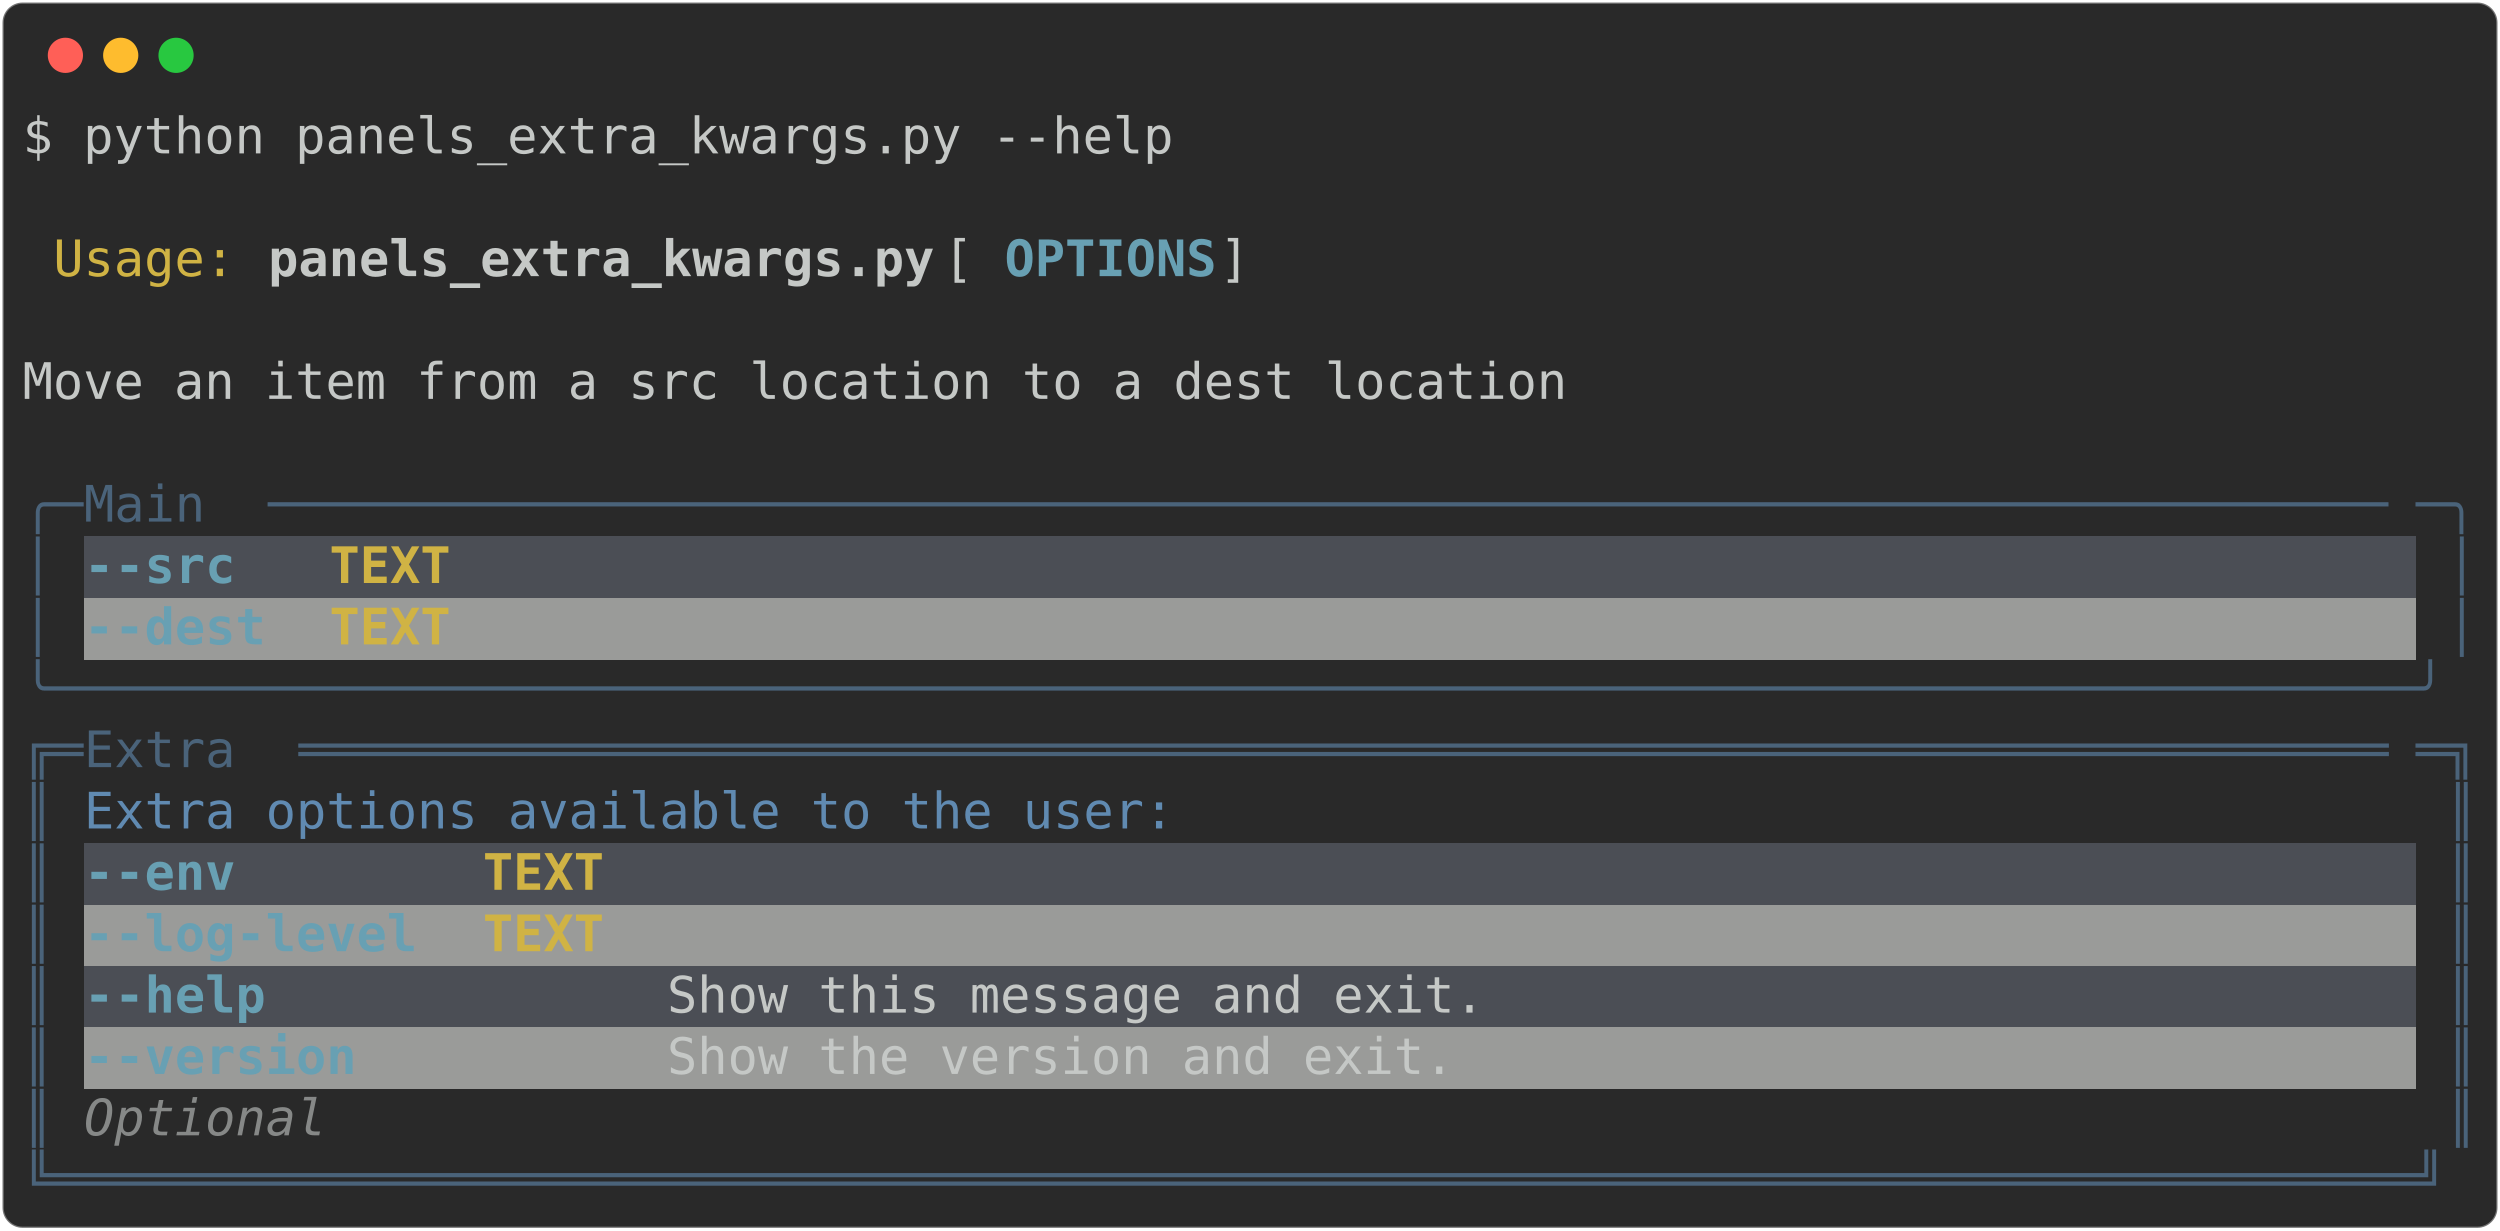
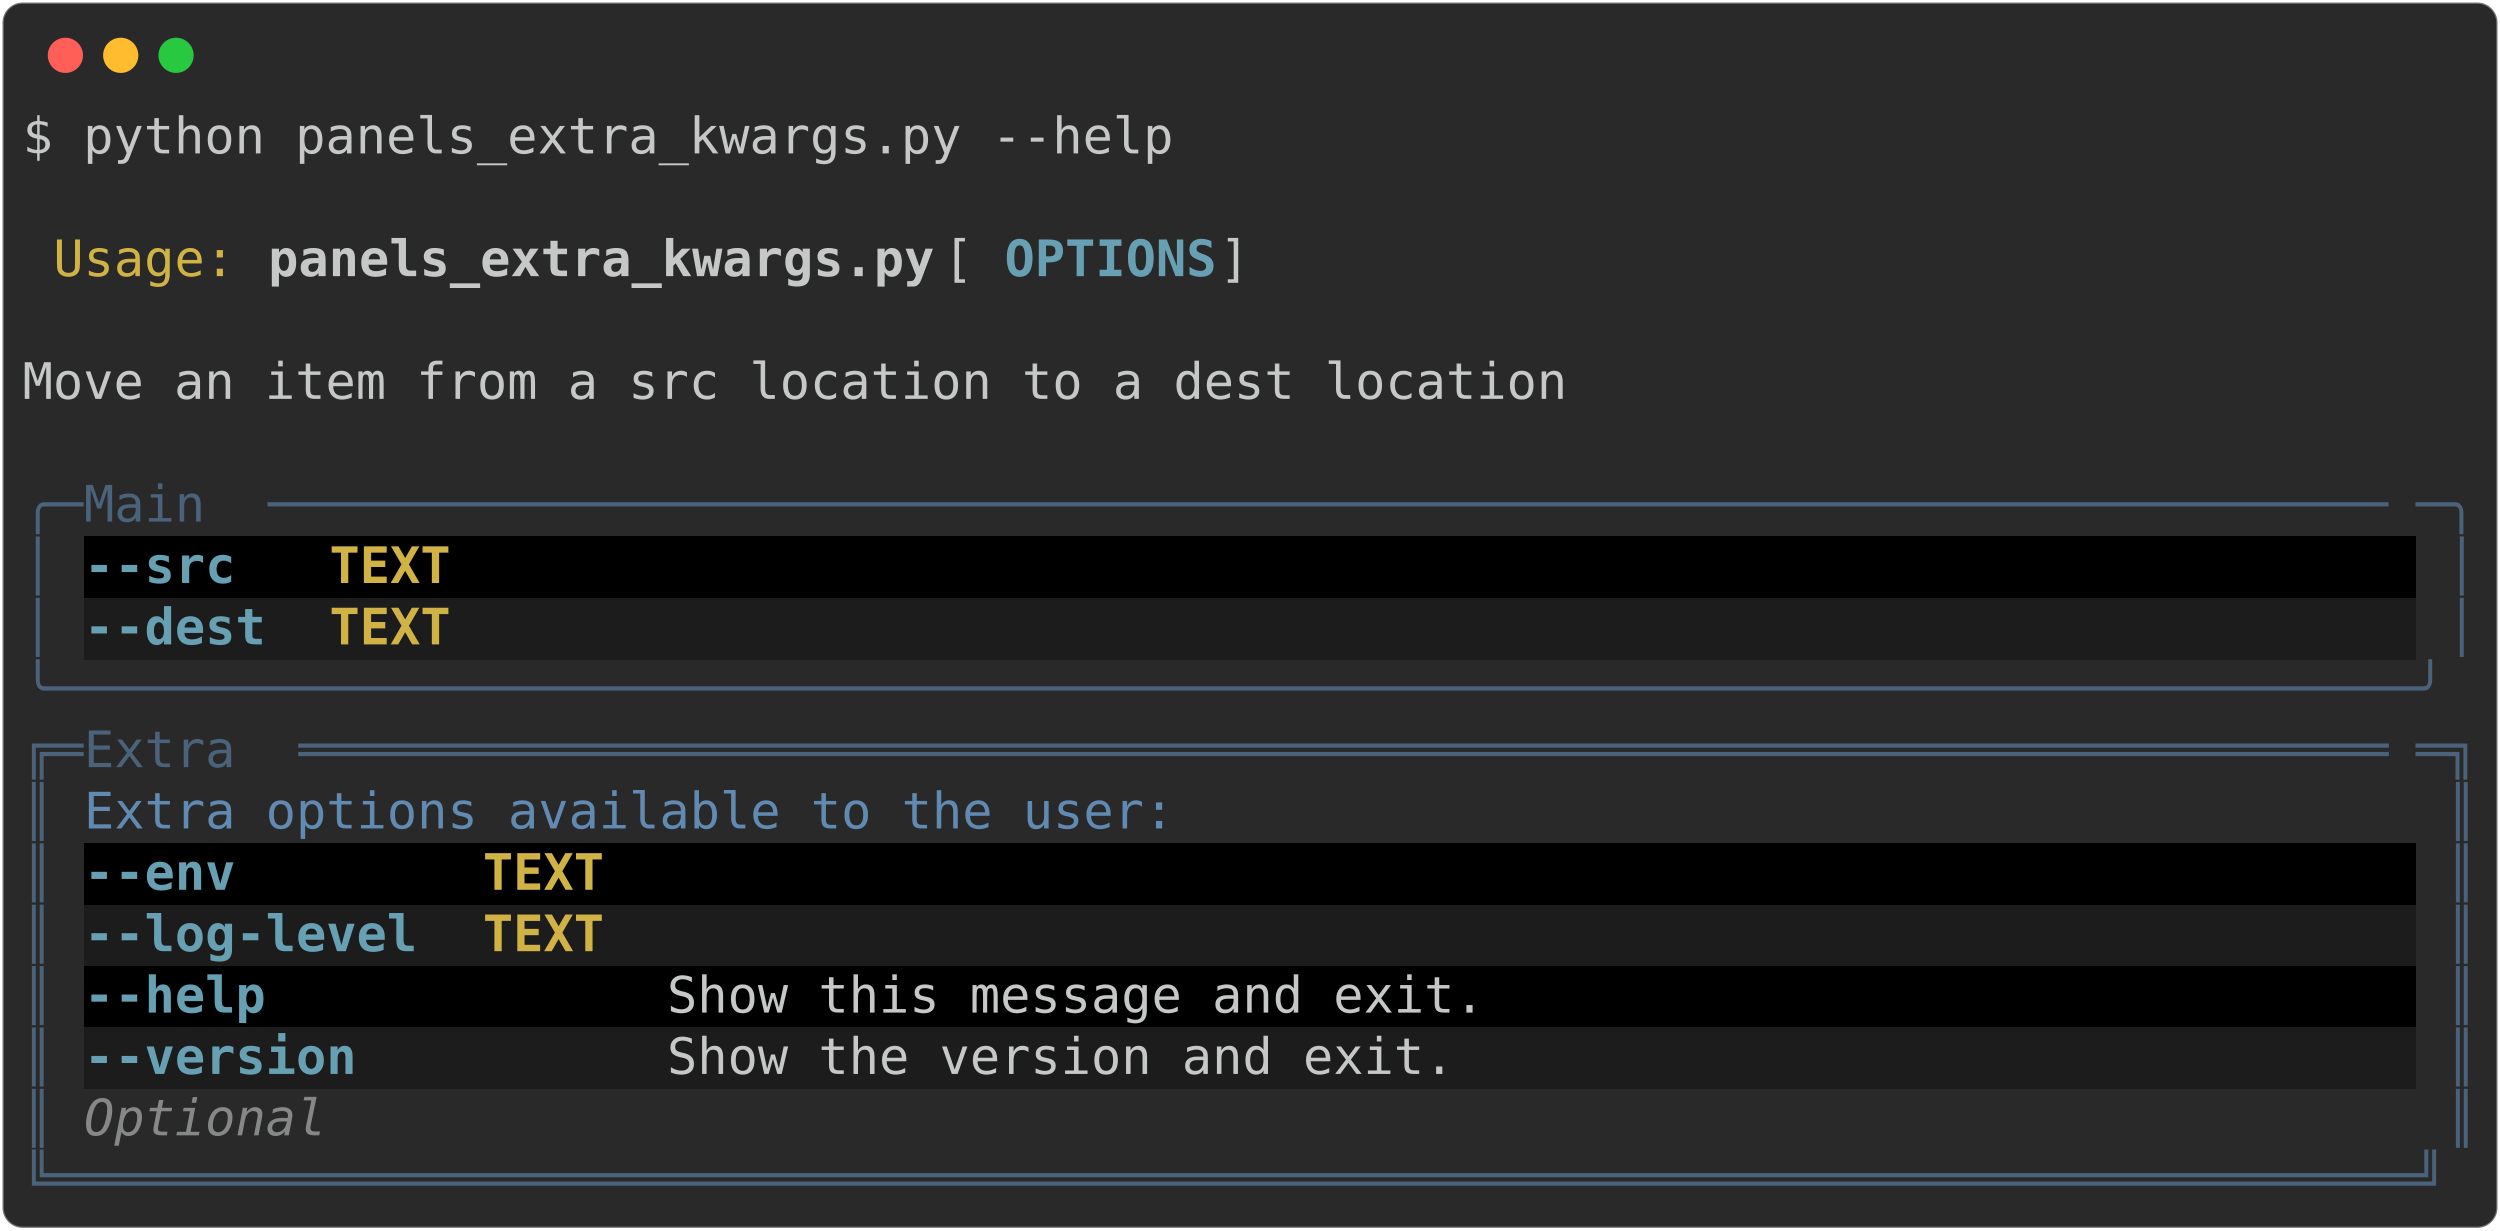
<svg xmlns="http://www.w3.org/2000/svg" class="rich-terminal" viewBox="0 0 994 489.2">
  <style>

    @font-face {
        font-family: "Fira Code";
        src: local("FiraCode-Regular"),
                url("https://cdnjs.cloudflare.com/ajax/libs/firacode/6.2.0/woff2/FiraCode-Regular.woff2") format("woff2"),
                url("https://cdnjs.cloudflare.com/ajax/libs/firacode/6.2.0/woff/FiraCode-Regular.woff") format("woff");
        font-style: normal;
        font-weight: 400;
    }
    @font-face {
        font-family: "Fira Code";
        src: local("FiraCode-Bold"),
                url("https://cdnjs.cloudflare.com/ajax/libs/firacode/6.2.0/woff2/FiraCode-Bold.woff2") format("woff2"),
                url("https://cdnjs.cloudflare.com/ajax/libs/firacode/6.2.0/woff/FiraCode-Bold.woff") format("woff");
        font-style: bold;
        font-weight: 700;
    }

-     .terminal-3445285855-matrix {
+     .terminal-22612574-matrix {
        font-family: Fira Code, monospace;
        font-size: 20px;
        line-height: 24.4px;
        font-variant-east-asian: full-width;
    }

-     .terminal-3445285855-title {
+     .terminal-22612574-title {
        font-size: 18px;
        font-weight: bold;
        font-family: arial;
    }

-     .terminal-3445285855-r1 { fill: #c5c8c6 }
- .terminal-3445285855-r2 { fill: #d0b344 }
- .terminal-3445285855-r3 { fill: #c5c8c6;font-weight: bold }
- .terminal-3445285855-r4 { fill: #68a0b3;font-weight: bold }
- .terminal-3445285855-r5 { fill: #4a637a }
- .terminal-3445285855-r6 { fill: #d0b344;font-weight: bold }
- .terminal-3445285855-r7 { fill: #608ab1 }
- .terminal-3445285855-r8 { fill: #868887;font-style: italic; }
+     .terminal-22612574-r1 { fill: #c5c8c6 }
+ .terminal-22612574-r2 { fill: #d0b344 }
+ .terminal-22612574-r3 { fill: #c5c8c6;font-weight: bold }
+ .terminal-22612574-r4 { fill: #68a0b3;font-weight: bold }
+ .terminal-22612574-r5 { fill: #4a637a }
+ .terminal-22612574-r6 { fill: #d0b344;font-weight: bold }
+ .terminal-22612574-r7 { fill: #608ab1 }
+ .terminal-22612574-r8 { fill: #868887;font-style: italic; }
    </style>
  <defs>
-     <clipPath id="terminal-3445285855-clip-terminal">
+     <clipPath id="terminal-22612574-clip-terminal">
      <rect x="0" y="0" width="975.0" height="438.2" />
    </clipPath>
-     <clipPath id="terminal-3445285855-line-0">
+     <clipPath id="terminal-22612574-line-0">
      <rect x="0" y="1.5" width="976" height="24.65" />
    </clipPath>
-     <clipPath id="terminal-3445285855-line-1">
+     <clipPath id="terminal-22612574-line-1">
      <rect x="0" y="25.9" width="976" height="24.65" />
    </clipPath>
-     <clipPath id="terminal-3445285855-line-2">
+     <clipPath id="terminal-22612574-line-2">
      <rect x="0" y="50.3" width="976" height="24.65" />
    </clipPath>
-     <clipPath id="terminal-3445285855-line-3">
+     <clipPath id="terminal-22612574-line-3">
      <rect x="0" y="74.7" width="976" height="24.65" />
    </clipPath>
-     <clipPath id="terminal-3445285855-line-4">
+     <clipPath id="terminal-22612574-line-4">
      <rect x="0" y="99.1" width="976" height="24.65" />
    </clipPath>
-     <clipPath id="terminal-3445285855-line-5">
+     <clipPath id="terminal-22612574-line-5">
      <rect x="0" y="123.5" width="976" height="24.65" />
    </clipPath>
-     <clipPath id="terminal-3445285855-line-6">
+     <clipPath id="terminal-22612574-line-6">
      <rect x="0" y="147.9" width="976" height="24.65" />
    </clipPath>
-     <clipPath id="terminal-3445285855-line-7">
+     <clipPath id="terminal-22612574-line-7">
      <rect x="0" y="172.3" width="976" height="24.65" />
    </clipPath>
-     <clipPath id="terminal-3445285855-line-8">
+     <clipPath id="terminal-22612574-line-8">
      <rect x="0" y="196.7" width="976" height="24.65" />
    </clipPath>
-     <clipPath id="terminal-3445285855-line-9">
+     <clipPath id="terminal-22612574-line-9">
      <rect x="0" y="221.1" width="976" height="24.65" />
    </clipPath>
-     <clipPath id="terminal-3445285855-line-10">
+     <clipPath id="terminal-22612574-line-10">
      <rect x="0" y="245.5" width="976" height="24.65" />
    </clipPath>
-     <clipPath id="terminal-3445285855-line-11">
+     <clipPath id="terminal-22612574-line-11">
      <rect x="0" y="269.9" width="976" height="24.65" />
    </clipPath>
-     <clipPath id="terminal-3445285855-line-12">
+     <clipPath id="terminal-22612574-line-12">
      <rect x="0" y="294.3" width="976" height="24.65" />
    </clipPath>
-     <clipPath id="terminal-3445285855-line-13">
+     <clipPath id="terminal-22612574-line-13">
      <rect x="0" y="318.7" width="976" height="24.65" />
    </clipPath>
-     <clipPath id="terminal-3445285855-line-14">
+     <clipPath id="terminal-22612574-line-14">
      <rect x="0" y="343.1" width="976" height="24.65" />
    </clipPath>
-     <clipPath id="terminal-3445285855-line-15">
+     <clipPath id="terminal-22612574-line-15">
      <rect x="0" y="367.5" width="976" height="24.65" />
    </clipPath>
-     <clipPath id="terminal-3445285855-line-16">
+     <clipPath id="terminal-22612574-line-16">
      <rect x="0" y="391.9" width="976" height="24.65" />
    </clipPath>
  </defs>
  <rect fill="#292929" stroke="rgba(255,255,255,0.35)" stroke-width="1" x="1" y="1" width="992" height="487.2" rx="8" />
  <g transform="translate(26,22)">
    <circle cx="0" cy="0" r="7" fill="#ff5f57" />
    <circle cx="22" cy="0" r="7" fill="#febc2e" />
    <circle cx="44" cy="0" r="7" fill="#28c840" />
  </g>
-   <g transform="translate(9, 41)" clip-path="url(#terminal-3445285855-clip-terminal)">
-     <rect fill="#4b4e55" x="24.4" y="172.3" width="73.2" height="24.65" shape-rendering="crispEdges" />
-     <rect fill="#4b4e55" x="97.6" y="172.3" width="12.2" height="24.65" shape-rendering="crispEdges" />
-     <rect fill="#4b4e55" x="109.8" y="172.3" width="12.2" height="24.65" shape-rendering="crispEdges" />
-     <rect fill="#4b4e55" x="122" y="172.3" width="48.8" height="24.65" shape-rendering="crispEdges" />
-     <rect fill="#4b4e55" x="170.8" y="172.3" width="12.2" height="24.65" shape-rendering="crispEdges" />
-     <rect fill="#4b4e55" x="183" y="172.3" width="768.6" height="24.65" shape-rendering="crispEdges" />
-     <rect fill="#9a9b99" x="24.4" y="196.7" width="73.2" height="24.65" shape-rendering="crispEdges" />
-     <rect fill="#9a9b99" x="97.6" y="196.7" width="12.2" height="24.65" shape-rendering="crispEdges" />
-     <rect fill="#9a9b99" x="109.8" y="196.7" width="12.2" height="24.65" shape-rendering="crispEdges" />
-     <rect fill="#9a9b99" x="122" y="196.7" width="48.8" height="24.65" shape-rendering="crispEdges" />
-     <rect fill="#9a9b99" x="170.8" y="196.7" width="12.2" height="24.65" shape-rendering="crispEdges" />
-     <rect fill="#9a9b99" x="183" y="196.7" width="768.6" height="24.65" shape-rendering="crispEdges" />
-     <rect fill="#4b4e55" x="24.4" y="294.3" width="134.2" height="24.65" shape-rendering="crispEdges" />
-     <rect fill="#4b4e55" x="158.6" y="294.3" width="12.2" height="24.65" shape-rendering="crispEdges" />
-     <rect fill="#4b4e55" x="170.8" y="294.3" width="12.2" height="24.65" shape-rendering="crispEdges" />
-     <rect fill="#4b4e55" x="183" y="294.3" width="48.8" height="24.65" shape-rendering="crispEdges" />
-     <rect fill="#4b4e55" x="231.8" y="294.3" width="12.2" height="24.65" shape-rendering="crispEdges" />
-     <rect fill="#4b4e55" x="244" y="294.3" width="707.6" height="24.65" shape-rendering="crispEdges" />
-     <rect fill="#9a9b99" x="24.4" y="318.7" width="134.2" height="24.65" shape-rendering="crispEdges" />
-     <rect fill="#9a9b99" x="158.6" y="318.7" width="12.2" height="24.65" shape-rendering="crispEdges" />
-     <rect fill="#9a9b99" x="170.8" y="318.7" width="12.2" height="24.65" shape-rendering="crispEdges" />
-     <rect fill="#9a9b99" x="183" y="318.7" width="48.8" height="24.65" shape-rendering="crispEdges" />
-     <rect fill="#9a9b99" x="231.8" y="318.7" width="12.2" height="24.65" shape-rendering="crispEdges" />
-     <rect fill="#9a9b99" x="244" y="318.7" width="707.6" height="24.65" shape-rendering="crispEdges" />
-     <rect fill="#4b4e55" x="24.4" y="343.1" width="134.2" height="24.65" shape-rendering="crispEdges" />
-     <rect fill="#4b4e55" x="158.6" y="343.1" width="12.2" height="24.65" shape-rendering="crispEdges" />
-     <rect fill="#4b4e55" x="170.8" y="343.1" width="12.2" height="24.65" shape-rendering="crispEdges" />
-     <rect fill="#4b4e55" x="183" y="343.1" width="48.8" height="24.65" shape-rendering="crispEdges" />
-     <rect fill="#4b4e55" x="231.8" y="343.1" width="12.2" height="24.65" shape-rendering="crispEdges" />
-     <rect fill="#4b4e55" x="244" y="343.1" width="12.2" height="24.65" shape-rendering="crispEdges" />
-     <rect fill="#4b4e55" x="256.2" y="343.1" width="329.4" height="24.65" shape-rendering="crispEdges" />
-     <rect fill="#4b4e55" x="585.6" y="343.1" width="366" height="24.65" shape-rendering="crispEdges" />
-     <rect fill="#9a9b99" x="24.4" y="367.5" width="134.2" height="24.65" shape-rendering="crispEdges" />
-     <rect fill="#9a9b99" x="158.6" y="367.5" width="12.2" height="24.65" shape-rendering="crispEdges" />
-     <rect fill="#9a9b99" x="170.8" y="367.5" width="12.2" height="24.65" shape-rendering="crispEdges" />
-     <rect fill="#9a9b99" x="183" y="367.5" width="48.8" height="24.65" shape-rendering="crispEdges" />
-     <rect fill="#9a9b99" x="231.8" y="367.5" width="12.2" height="24.65" shape-rendering="crispEdges" />
-     <rect fill="#9a9b99" x="244" y="367.5" width="12.2" height="24.65" shape-rendering="crispEdges" />
-     <rect fill="#9a9b99" x="256.2" y="367.5" width="317.2" height="24.65" shape-rendering="crispEdges" />
-     <rect fill="#9a9b99" x="573.4" y="367.5" width="378.2" height="24.65" shape-rendering="crispEdges" />
-     <g class="terminal-3445285855-matrix">
-       <text class="terminal-3445285855-r1" x="0" y="20" textLength="463.6" clip-path="url(#terminal-3445285855-line-0)">$ python panels_extra_kwargs.py --help</text>
-       <text class="terminal-3445285855-r1" x="976" y="20" textLength="12.2" clip-path="url(#terminal-3445285855-line-0)">
- </text>
-       <text class="terminal-3445285855-r1" x="976" y="44.4" textLength="12.2" clip-path="url(#terminal-3445285855-line-1)">
- </text>
-       <text class="terminal-3445285855-r2" x="12.2" y="68.8" textLength="73.2" clip-path="url(#terminal-3445285855-line-2)">Usage:</text>
-       <text class="terminal-3445285855-r3" x="97.6" y="68.8" textLength="268.4" clip-path="url(#terminal-3445285855-line-2)">panels_extra_kwargs.py</text>
-       <text class="terminal-3445285855-r1" x="366" y="68.8" textLength="24.4" clip-path="url(#terminal-3445285855-line-2)"> [</text>
-       <text class="terminal-3445285855-r4" x="390.4" y="68.8" textLength="85.4" clip-path="url(#terminal-3445285855-line-2)">OPTIONS</text>
-       <text class="terminal-3445285855-r1" x="475.8" y="68.8" textLength="500.2" clip-path="url(#terminal-3445285855-line-2)">]                                        </text>
-       <text class="terminal-3445285855-r1" x="976" y="68.8" textLength="12.2" clip-path="url(#terminal-3445285855-line-2)">
- </text>
-       <text class="terminal-3445285855-r1" x="976" y="93.2" textLength="12.2" clip-path="url(#terminal-3445285855-line-3)">
- </text>
-       <text class="terminal-3445285855-r1" x="0" y="117.6" textLength="976" clip-path="url(#terminal-3445285855-line-4)"> Move an item from a src location to a dest location                            </text>
-       <text class="terminal-3445285855-r1" x="976" y="117.6" textLength="12.2" clip-path="url(#terminal-3445285855-line-4)">
- </text>
-       <text class="terminal-3445285855-r1" x="976" y="142" textLength="12.2" clip-path="url(#terminal-3445285855-line-5)">
- </text>
-       <text class="terminal-3445285855-r5" x="0" y="166.4" textLength="24.4" clip-path="url(#terminal-3445285855-line-6)">╭─</text>
-       <text class="terminal-3445285855-r5" x="24.4" y="166.4" textLength="73.2" clip-path="url(#terminal-3445285855-line-6)"> Main </text>
-       <text class="terminal-3445285855-r5" x="97.6" y="166.4" textLength="854" clip-path="url(#terminal-3445285855-line-6)">──────────────────────────────────────────────────────────────────────</text>
-       <text class="terminal-3445285855-r5" x="951.6" y="166.4" textLength="24.4" clip-path="url(#terminal-3445285855-line-6)">─╮</text>
-       <text class="terminal-3445285855-r1" x="976" y="166.4" textLength="12.2" clip-path="url(#terminal-3445285855-line-6)">
- </text>
-       <text class="terminal-3445285855-r5" x="0" y="190.8" textLength="12.2" clip-path="url(#terminal-3445285855-line-7)">│</text>
-       <text class="terminal-3445285855-r4" x="24.4" y="190.8" textLength="73.2" clip-path="url(#terminal-3445285855-line-7)">--src </text>
-       <text class="terminal-3445285855-r6" x="122" y="190.8" textLength="48.8" clip-path="url(#terminal-3445285855-line-7)">TEXT</text>
-       <text class="terminal-3445285855-r5" x="963.8" y="190.8" textLength="12.2" clip-path="url(#terminal-3445285855-line-7)">│</text>
-       <text class="terminal-3445285855-r1" x="976" y="190.8" textLength="12.2" clip-path="url(#terminal-3445285855-line-7)">
- </text>
-       <text class="terminal-3445285855-r5" x="0" y="215.2" textLength="12.2" clip-path="url(#terminal-3445285855-line-8)">│</text>
-       <text class="terminal-3445285855-r4" x="24.4" y="215.2" textLength="73.2" clip-path="url(#terminal-3445285855-line-8)">--dest</text>
-       <text class="terminal-3445285855-r6" x="122" y="215.2" textLength="48.8" clip-path="url(#terminal-3445285855-line-8)">TEXT</text>
-       <text class="terminal-3445285855-r5" x="963.8" y="215.2" textLength="12.2" clip-path="url(#terminal-3445285855-line-8)">│</text>
-       <text class="terminal-3445285855-r1" x="976" y="215.2" textLength="12.2" clip-path="url(#terminal-3445285855-line-8)">
- </text>
-       <text class="terminal-3445285855-r5" x="0" y="239.6" textLength="976" clip-path="url(#terminal-3445285855-line-9)">╰──────────────────────────────────────────────────────────────────────────────╯</text>
-       <text class="terminal-3445285855-r1" x="976" y="239.6" textLength="12.2" clip-path="url(#terminal-3445285855-line-9)">
- </text>
-       <text class="terminal-3445285855-r5" x="0" y="264" textLength="24.4" clip-path="url(#terminal-3445285855-line-10)">╔═</text>
-       <text class="terminal-3445285855-r5" x="24.4" y="264" textLength="85.4" clip-path="url(#terminal-3445285855-line-10)"> Extra </text>
-       <text class="terminal-3445285855-r5" x="109.8" y="264" textLength="841.8" clip-path="url(#terminal-3445285855-line-10)">═════════════════════════════════════════════════════════════════════</text>
-       <text class="terminal-3445285855-r5" x="951.6" y="264" textLength="24.4" clip-path="url(#terminal-3445285855-line-10)">═╗</text>
-       <text class="terminal-3445285855-r1" x="976" y="264" textLength="12.2" clip-path="url(#terminal-3445285855-line-10)">
- </text>
-       <text class="terminal-3445285855-r5" x="0" y="288.4" textLength="12.2" clip-path="url(#terminal-3445285855-line-11)">║</text>
-       <text class="terminal-3445285855-r7" x="24.4" y="288.4" textLength="439.2" clip-path="url(#terminal-3445285855-line-11)">Extra options available to the user:</text>
-       <text class="terminal-3445285855-r5" x="963.8" y="288.4" textLength="12.2" clip-path="url(#terminal-3445285855-line-11)">║</text>
-       <text class="terminal-3445285855-r1" x="976" y="288.4" textLength="12.2" clip-path="url(#terminal-3445285855-line-11)">
- </text>
-       <text class="terminal-3445285855-r5" x="0" y="312.8" textLength="12.2" clip-path="url(#terminal-3445285855-line-12)">║</text>
-       <text class="terminal-3445285855-r4" x="24.4" y="312.8" textLength="134.2" clip-path="url(#terminal-3445285855-line-12)">--env      </text>
-       <text class="terminal-3445285855-r6" x="183" y="312.8" textLength="48.8" clip-path="url(#terminal-3445285855-line-12)">TEXT</text>
-       <text class="terminal-3445285855-r5" x="963.8" y="312.8" textLength="12.2" clip-path="url(#terminal-3445285855-line-12)">║</text>
-       <text class="terminal-3445285855-r1" x="976" y="312.8" textLength="12.2" clip-path="url(#terminal-3445285855-line-12)">
- </text>
-       <text class="terminal-3445285855-r5" x="0" y="337.2" textLength="12.2" clip-path="url(#terminal-3445285855-line-13)">║</text>
-       <text class="terminal-3445285855-r4" x="24.4" y="337.2" textLength="134.2" clip-path="url(#terminal-3445285855-line-13)">--log-level</text>
-       <text class="terminal-3445285855-r6" x="183" y="337.2" textLength="48.8" clip-path="url(#terminal-3445285855-line-13)">TEXT</text>
-       <text class="terminal-3445285855-r5" x="963.8" y="337.2" textLength="12.2" clip-path="url(#terminal-3445285855-line-13)">║</text>
-       <text class="terminal-3445285855-r1" x="976" y="337.2" textLength="12.2" clip-path="url(#terminal-3445285855-line-13)">
- </text>
-       <text class="terminal-3445285855-r5" x="0" y="361.6" textLength="12.2" clip-path="url(#terminal-3445285855-line-14)">║</text>
-       <text class="terminal-3445285855-r4" x="24.4" y="361.6" textLength="134.2" clip-path="url(#terminal-3445285855-line-14)">--help     </text>
-       <text class="terminal-3445285855-r1" x="256.2" y="361.6" textLength="329.4" clip-path="url(#terminal-3445285855-line-14)">Show this message and exit.</text>
-       <text class="terminal-3445285855-r5" x="963.8" y="361.6" textLength="12.2" clip-path="url(#terminal-3445285855-line-14)">║</text>
-       <text class="terminal-3445285855-r1" x="976" y="361.6" textLength="12.2" clip-path="url(#terminal-3445285855-line-14)">
- </text>
-       <text class="terminal-3445285855-r5" x="0" y="386" textLength="12.2" clip-path="url(#terminal-3445285855-line-15)">║</text>
-       <text class="terminal-3445285855-r4" x="24.4" y="386" textLength="134.2" clip-path="url(#terminal-3445285855-line-15)">--version  </text>
-       <text class="terminal-3445285855-r1" x="256.2" y="386" textLength="317.2" clip-path="url(#terminal-3445285855-line-15)">Show the version and exit.</text>
-       <text class="terminal-3445285855-r5" x="963.8" y="386" textLength="12.2" clip-path="url(#terminal-3445285855-line-15)">║</text>
-       <text class="terminal-3445285855-r1" x="976" y="386" textLength="12.2" clip-path="url(#terminal-3445285855-line-15)">
- </text>
-       <text class="terminal-3445285855-r5" x="0" y="410.4" textLength="12.2" clip-path="url(#terminal-3445285855-line-16)">║</text>
-       <text class="terminal-3445285855-r8" x="24.4" y="410.4" textLength="927.2" clip-path="url(#terminal-3445285855-line-16)">                                  Optional                                  </text>
-       <text class="terminal-3445285855-r5" x="963.8" y="410.4" textLength="12.2" clip-path="url(#terminal-3445285855-line-16)">║</text>
-       <text class="terminal-3445285855-r1" x="976" y="410.4" textLength="12.2" clip-path="url(#terminal-3445285855-line-16)">
- </text>
-       <text class="terminal-3445285855-r5" x="0" y="434.8" textLength="976" clip-path="url(#terminal-3445285855-line-17)">╚══════════════════════════════════════════════════════════════════════════════╝</text>
-       <text class="terminal-3445285855-r1" x="976" y="434.8" textLength="12.2" clip-path="url(#terminal-3445285855-line-17)">
+   <g transform="translate(9, 41)" clip-path="url(#terminal-22612574-clip-terminal)">
+     <rect fill="#000000" x="24.4" y="172.3" width="73.2" height="24.65" shape-rendering="crispEdges" />
+     <rect fill="#000000" x="97.6" y="172.3" width="12.2" height="24.65" shape-rendering="crispEdges" />
+     <rect fill="#000000" x="109.8" y="172.3" width="12.2" height="24.65" shape-rendering="crispEdges" />
+     <rect fill="#000000" x="122" y="172.3" width="48.8" height="24.65" shape-rendering="crispEdges" />
+     <rect fill="#000000" x="170.8" y="172.3" width="12.2" height="24.65" shape-rendering="crispEdges" />
+     <rect fill="#000000" x="183" y="172.3" width="768.6" height="24.65" shape-rendering="crispEdges" />
+     <rect fill="#1c1c1c" x="24.4" y="196.7" width="73.2" height="24.65" shape-rendering="crispEdges" />
+     <rect fill="#1c1c1c" x="97.6" y="196.7" width="12.2" height="24.65" shape-rendering="crispEdges" />
+     <rect fill="#1c1c1c" x="109.8" y="196.7" width="12.2" height="24.65" shape-rendering="crispEdges" />
+     <rect fill="#1c1c1c" x="122" y="196.7" width="48.8" height="24.65" shape-rendering="crispEdges" />
+     <rect fill="#1c1c1c" x="170.8" y="196.7" width="12.2" height="24.65" shape-rendering="crispEdges" />
+     <rect fill="#1c1c1c" x="183" y="196.7" width="768.6" height="24.65" shape-rendering="crispEdges" />
+     <rect fill="#000000" x="24.4" y="294.3" width="134.2" height="24.65" shape-rendering="crispEdges" />
+     <rect fill="#000000" x="158.6" y="294.3" width="12.2" height="24.65" shape-rendering="crispEdges" />
+     <rect fill="#000000" x="170.8" y="294.3" width="12.2" height="24.65" shape-rendering="crispEdges" />
+     <rect fill="#000000" x="183" y="294.3" width="48.8" height="24.65" shape-rendering="crispEdges" />
+     <rect fill="#000000" x="231.8" y="294.3" width="12.2" height="24.65" shape-rendering="crispEdges" />
+     <rect fill="#000000" x="244" y="294.3" width="707.6" height="24.65" shape-rendering="crispEdges" />
+     <rect fill="#1c1c1c" x="24.4" y="318.7" width="134.2" height="24.65" shape-rendering="crispEdges" />
+     <rect fill="#1c1c1c" x="158.6" y="318.7" width="12.2" height="24.65" shape-rendering="crispEdges" />
+     <rect fill="#1c1c1c" x="170.8" y="318.7" width="12.2" height="24.65" shape-rendering="crispEdges" />
+     <rect fill="#1c1c1c" x="183" y="318.7" width="48.8" height="24.65" shape-rendering="crispEdges" />
+     <rect fill="#1c1c1c" x="231.8" y="318.7" width="12.2" height="24.65" shape-rendering="crispEdges" />
+     <rect fill="#1c1c1c" x="244" y="318.7" width="707.6" height="24.65" shape-rendering="crispEdges" />
+     <rect fill="#000000" x="24.4" y="343.1" width="134.2" height="24.65" shape-rendering="crispEdges" />
+     <rect fill="#000000" x="158.6" y="343.1" width="12.2" height="24.65" shape-rendering="crispEdges" />
+     <rect fill="#000000" x="170.8" y="343.1" width="12.2" height="24.65" shape-rendering="crispEdges" />
+     <rect fill="#000000" x="183" y="343.1" width="48.8" height="24.65" shape-rendering="crispEdges" />
+     <rect fill="#000000" x="231.8" y="343.1" width="12.2" height="24.65" shape-rendering="crispEdges" />
+     <rect fill="#000000" x="244" y="343.1" width="12.2" height="24.65" shape-rendering="crispEdges" />
+     <rect fill="#000000" x="256.2" y="343.1" width="329.4" height="24.65" shape-rendering="crispEdges" />
+     <rect fill="#000000" x="585.6" y="343.1" width="366" height="24.65" shape-rendering="crispEdges" />
+     <rect fill="#1c1c1c" x="24.4" y="367.5" width="134.2" height="24.65" shape-rendering="crispEdges" />
+     <rect fill="#1c1c1c" x="158.6" y="367.5" width="12.2" height="24.65" shape-rendering="crispEdges" />
+     <rect fill="#1c1c1c" x="170.8" y="367.5" width="12.2" height="24.65" shape-rendering="crispEdges" />
+     <rect fill="#1c1c1c" x="183" y="367.5" width="48.8" height="24.65" shape-rendering="crispEdges" />
+     <rect fill="#1c1c1c" x="231.8" y="367.5" width="12.2" height="24.65" shape-rendering="crispEdges" />
+     <rect fill="#1c1c1c" x="244" y="367.5" width="12.2" height="24.65" shape-rendering="crispEdges" />
+     <rect fill="#1c1c1c" x="256.2" y="367.5" width="317.2" height="24.65" shape-rendering="crispEdges" />
+     <rect fill="#1c1c1c" x="573.4" y="367.5" width="378.2" height="24.65" shape-rendering="crispEdges" />
+     <g class="terminal-22612574-matrix">
+       <text class="terminal-22612574-r1" x="0" y="20" textLength="463.6" clip-path="url(#terminal-22612574-line-0)">$ python panels_extra_kwargs.py --help</text>
+       <text class="terminal-22612574-r1" x="976" y="20" textLength="12.2" clip-path="url(#terminal-22612574-line-0)">
+ </text>
+       <text class="terminal-22612574-r1" x="976" y="44.4" textLength="12.2" clip-path="url(#terminal-22612574-line-1)">
+ </text>
+       <text class="terminal-22612574-r2" x="12.2" y="68.8" textLength="73.2" clip-path="url(#terminal-22612574-line-2)">Usage:</text>
+       <text class="terminal-22612574-r3" x="97.6" y="68.8" textLength="268.4" clip-path="url(#terminal-22612574-line-2)">panels_extra_kwargs.py</text>
+       <text class="terminal-22612574-r1" x="366" y="68.8" textLength="24.4" clip-path="url(#terminal-22612574-line-2)"> [</text>
+       <text class="terminal-22612574-r4" x="390.4" y="68.8" textLength="85.4" clip-path="url(#terminal-22612574-line-2)">OPTIONS</text>
+       <text class="terminal-22612574-r1" x="475.8" y="68.8" textLength="500.2" clip-path="url(#terminal-22612574-line-2)">]                                        </text>
+       <text class="terminal-22612574-r1" x="976" y="68.8" textLength="12.2" clip-path="url(#terminal-22612574-line-2)">
+ </text>
+       <text class="terminal-22612574-r1" x="976" y="93.2" textLength="12.2" clip-path="url(#terminal-22612574-line-3)">
+ </text>
+       <text class="terminal-22612574-r1" x="0" y="117.6" textLength="976" clip-path="url(#terminal-22612574-line-4)"> Move an item from a src location to a dest location                            </text>
+       <text class="terminal-22612574-r1" x="976" y="117.6" textLength="12.2" clip-path="url(#terminal-22612574-line-4)">
+ </text>
+       <text class="terminal-22612574-r1" x="976" y="142" textLength="12.2" clip-path="url(#terminal-22612574-line-5)">
+ </text>
+       <text class="terminal-22612574-r5" x="0" y="166.4" textLength="24.4" clip-path="url(#terminal-22612574-line-6)">╭─</text>
+       <text class="terminal-22612574-r5" x="24.4" y="166.4" textLength="73.2" clip-path="url(#terminal-22612574-line-6)"> Main </text>
+       <text class="terminal-22612574-r5" x="97.6" y="166.4" textLength="854" clip-path="url(#terminal-22612574-line-6)">──────────────────────────────────────────────────────────────────────</text>
+       <text class="terminal-22612574-r5" x="951.6" y="166.4" textLength="24.4" clip-path="url(#terminal-22612574-line-6)">─╮</text>
+       <text class="terminal-22612574-r1" x="976" y="166.4" textLength="12.2" clip-path="url(#terminal-22612574-line-6)">
+ </text>
+       <text class="terminal-22612574-r5" x="0" y="190.8" textLength="12.2" clip-path="url(#terminal-22612574-line-7)">│</text>
+       <text class="terminal-22612574-r4" x="24.4" y="190.8" textLength="73.2" clip-path="url(#terminal-22612574-line-7)">--src </text>
+       <text class="terminal-22612574-r6" x="122" y="190.8" textLength="48.8" clip-path="url(#terminal-22612574-line-7)">TEXT</text>
+       <text class="terminal-22612574-r5" x="963.8" y="190.8" textLength="12.2" clip-path="url(#terminal-22612574-line-7)">│</text>
+       <text class="terminal-22612574-r1" x="976" y="190.8" textLength="12.2" clip-path="url(#terminal-22612574-line-7)">
+ </text>
+       <text class="terminal-22612574-r5" x="0" y="215.2" textLength="12.2" clip-path="url(#terminal-22612574-line-8)">│</text>
+       <text class="terminal-22612574-r4" x="24.4" y="215.2" textLength="73.2" clip-path="url(#terminal-22612574-line-8)">--dest</text>
+       <text class="terminal-22612574-r6" x="122" y="215.2" textLength="48.8" clip-path="url(#terminal-22612574-line-8)">TEXT</text>
+       <text class="terminal-22612574-r5" x="963.8" y="215.2" textLength="12.2" clip-path="url(#terminal-22612574-line-8)">│</text>
+       <text class="terminal-22612574-r1" x="976" y="215.2" textLength="12.2" clip-path="url(#terminal-22612574-line-8)">
+ </text>
+       <text class="terminal-22612574-r5" x="0" y="239.6" textLength="976" clip-path="url(#terminal-22612574-line-9)">╰──────────────────────────────────────────────────────────────────────────────╯</text>
+       <text class="terminal-22612574-r1" x="976" y="239.6" textLength="12.2" clip-path="url(#terminal-22612574-line-9)">
+ </text>
+       <text class="terminal-22612574-r5" x="0" y="264" textLength="24.4" clip-path="url(#terminal-22612574-line-10)">╔═</text>
+       <text class="terminal-22612574-r5" x="24.4" y="264" textLength="85.4" clip-path="url(#terminal-22612574-line-10)"> Extra </text>
+       <text class="terminal-22612574-r5" x="109.8" y="264" textLength="841.8" clip-path="url(#terminal-22612574-line-10)">═════════════════════════════════════════════════════════════════════</text>
+       <text class="terminal-22612574-r5" x="951.6" y="264" textLength="24.4" clip-path="url(#terminal-22612574-line-10)">═╗</text>
+       <text class="terminal-22612574-r1" x="976" y="264" textLength="12.2" clip-path="url(#terminal-22612574-line-10)">
+ </text>
+       <text class="terminal-22612574-r5" x="0" y="288.4" textLength="12.2" clip-path="url(#terminal-22612574-line-11)">║</text>
+       <text class="terminal-22612574-r7" x="24.4" y="288.4" textLength="439.2" clip-path="url(#terminal-22612574-line-11)">Extra options available to the user:</text>
+       <text class="terminal-22612574-r5" x="963.8" y="288.4" textLength="12.2" clip-path="url(#terminal-22612574-line-11)">║</text>
+       <text class="terminal-22612574-r1" x="976" y="288.4" textLength="12.2" clip-path="url(#terminal-22612574-line-11)">
+ </text>
+       <text class="terminal-22612574-r5" x="0" y="312.8" textLength="12.2" clip-path="url(#terminal-22612574-line-12)">║</text>
+       <text class="terminal-22612574-r4" x="24.4" y="312.8" textLength="134.2" clip-path="url(#terminal-22612574-line-12)">--env      </text>
+       <text class="terminal-22612574-r6" x="183" y="312.8" textLength="48.8" clip-path="url(#terminal-22612574-line-12)">TEXT</text>
+       <text class="terminal-22612574-r5" x="963.8" y="312.8" textLength="12.2" clip-path="url(#terminal-22612574-line-12)">║</text>
+       <text class="terminal-22612574-r1" x="976" y="312.8" textLength="12.2" clip-path="url(#terminal-22612574-line-12)">
+ </text>
+       <text class="terminal-22612574-r5" x="0" y="337.2" textLength="12.2" clip-path="url(#terminal-22612574-line-13)">║</text>
+       <text class="terminal-22612574-r4" x="24.4" y="337.2" textLength="134.2" clip-path="url(#terminal-22612574-line-13)">--log-level</text>
+       <text class="terminal-22612574-r6" x="183" y="337.2" textLength="48.8" clip-path="url(#terminal-22612574-line-13)">TEXT</text>
+       <text class="terminal-22612574-r5" x="963.8" y="337.2" textLength="12.2" clip-path="url(#terminal-22612574-line-13)">║</text>
+       <text class="terminal-22612574-r1" x="976" y="337.2" textLength="12.2" clip-path="url(#terminal-22612574-line-13)">
+ </text>
+       <text class="terminal-22612574-r5" x="0" y="361.6" textLength="12.2" clip-path="url(#terminal-22612574-line-14)">║</text>
+       <text class="terminal-22612574-r4" x="24.4" y="361.6" textLength="134.2" clip-path="url(#terminal-22612574-line-14)">--help     </text>
+       <text class="terminal-22612574-r1" x="256.2" y="361.6" textLength="329.4" clip-path="url(#terminal-22612574-line-14)">Show this message and exit.</text>
+       <text class="terminal-22612574-r5" x="963.8" y="361.6" textLength="12.2" clip-path="url(#terminal-22612574-line-14)">║</text>
+       <text class="terminal-22612574-r1" x="976" y="361.6" textLength="12.2" clip-path="url(#terminal-22612574-line-14)">
+ </text>
+       <text class="terminal-22612574-r5" x="0" y="386" textLength="12.2" clip-path="url(#terminal-22612574-line-15)">║</text>
+       <text class="terminal-22612574-r4" x="24.4" y="386" textLength="134.2" clip-path="url(#terminal-22612574-line-15)">--version  </text>
+       <text class="terminal-22612574-r1" x="256.2" y="386" textLength="317.2" clip-path="url(#terminal-22612574-line-15)">Show the version and exit.</text>
+       <text class="terminal-22612574-r5" x="963.8" y="386" textLength="12.2" clip-path="url(#terminal-22612574-line-15)">║</text>
+       <text class="terminal-22612574-r1" x="976" y="386" textLength="12.2" clip-path="url(#terminal-22612574-line-15)">
+ </text>
+       <text class="terminal-22612574-r5" x="0" y="410.4" textLength="12.2" clip-path="url(#terminal-22612574-line-16)">║</text>
+       <text class="terminal-22612574-r8" x="24.4" y="410.4" textLength="927.2" clip-path="url(#terminal-22612574-line-16)">                                  Optional                                  </text>
+       <text class="terminal-22612574-r5" x="963.8" y="410.4" textLength="12.2" clip-path="url(#terminal-22612574-line-16)">║</text>
+       <text class="terminal-22612574-r1" x="976" y="410.4" textLength="12.2" clip-path="url(#terminal-22612574-line-16)">
+ </text>
+       <text class="terminal-22612574-r5" x="0" y="434.8" textLength="976" clip-path="url(#terminal-22612574-line-17)">╚══════════════════════════════════════════════════════════════════════════════╝</text>
+       <text class="terminal-22612574-r1" x="976" y="434.8" textLength="12.2" clip-path="url(#terminal-22612574-line-17)">
</text>
    </g>
  </g>
</svg>
